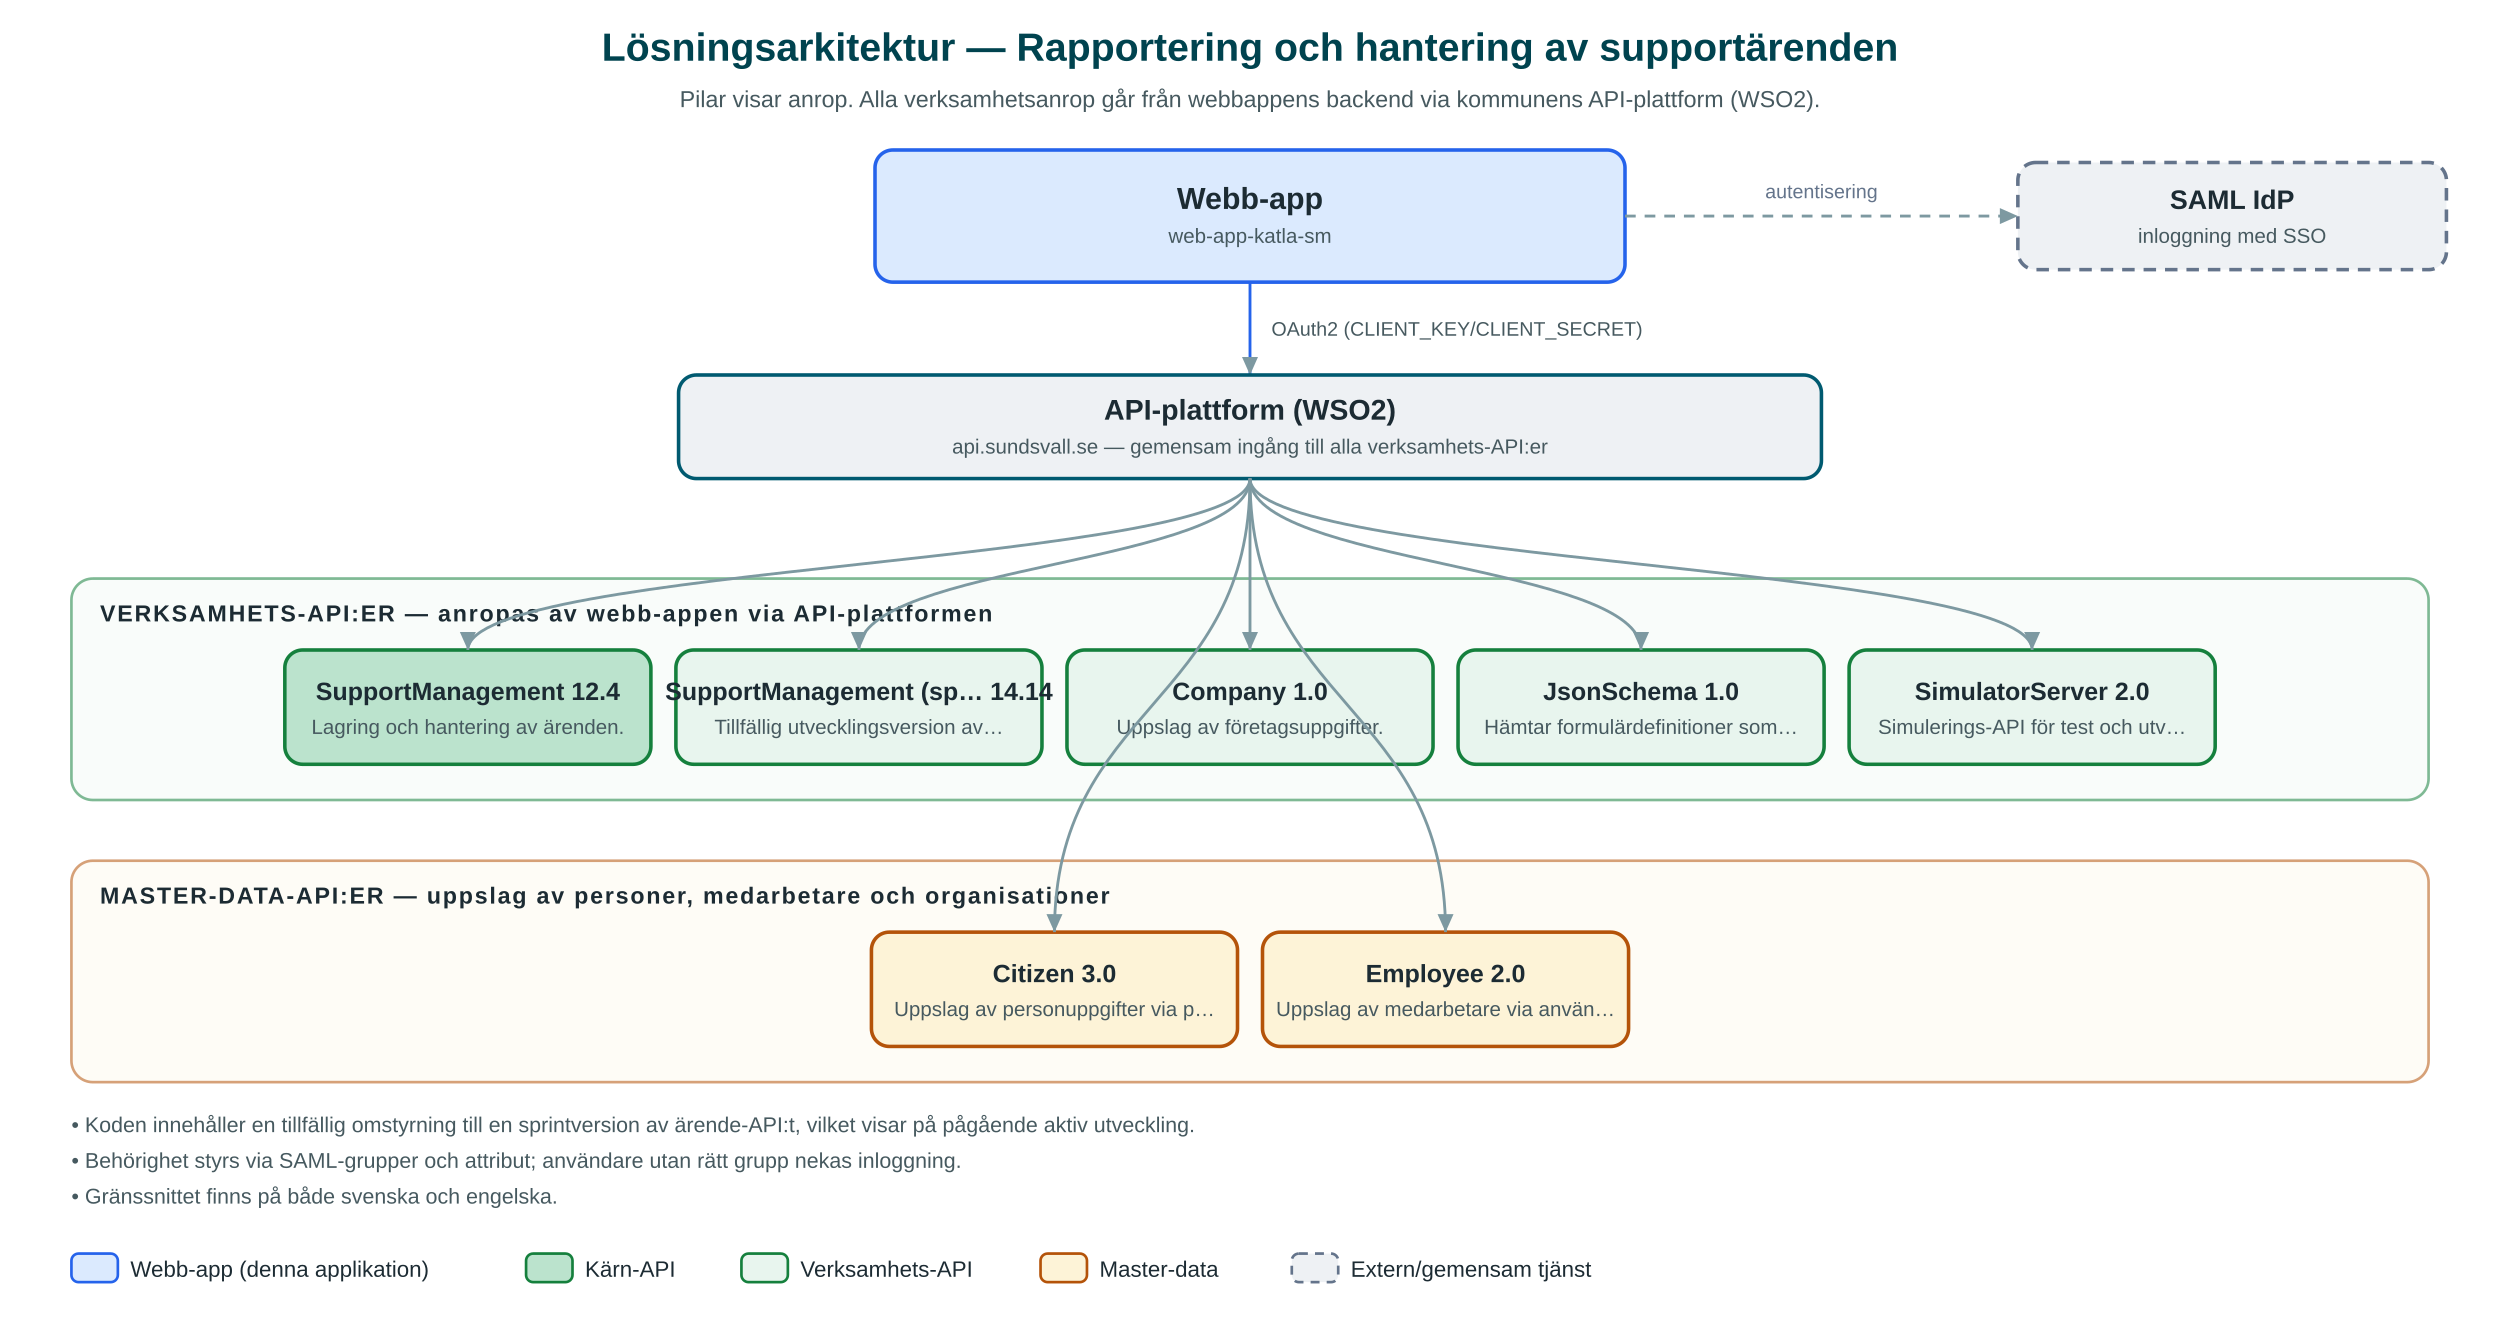
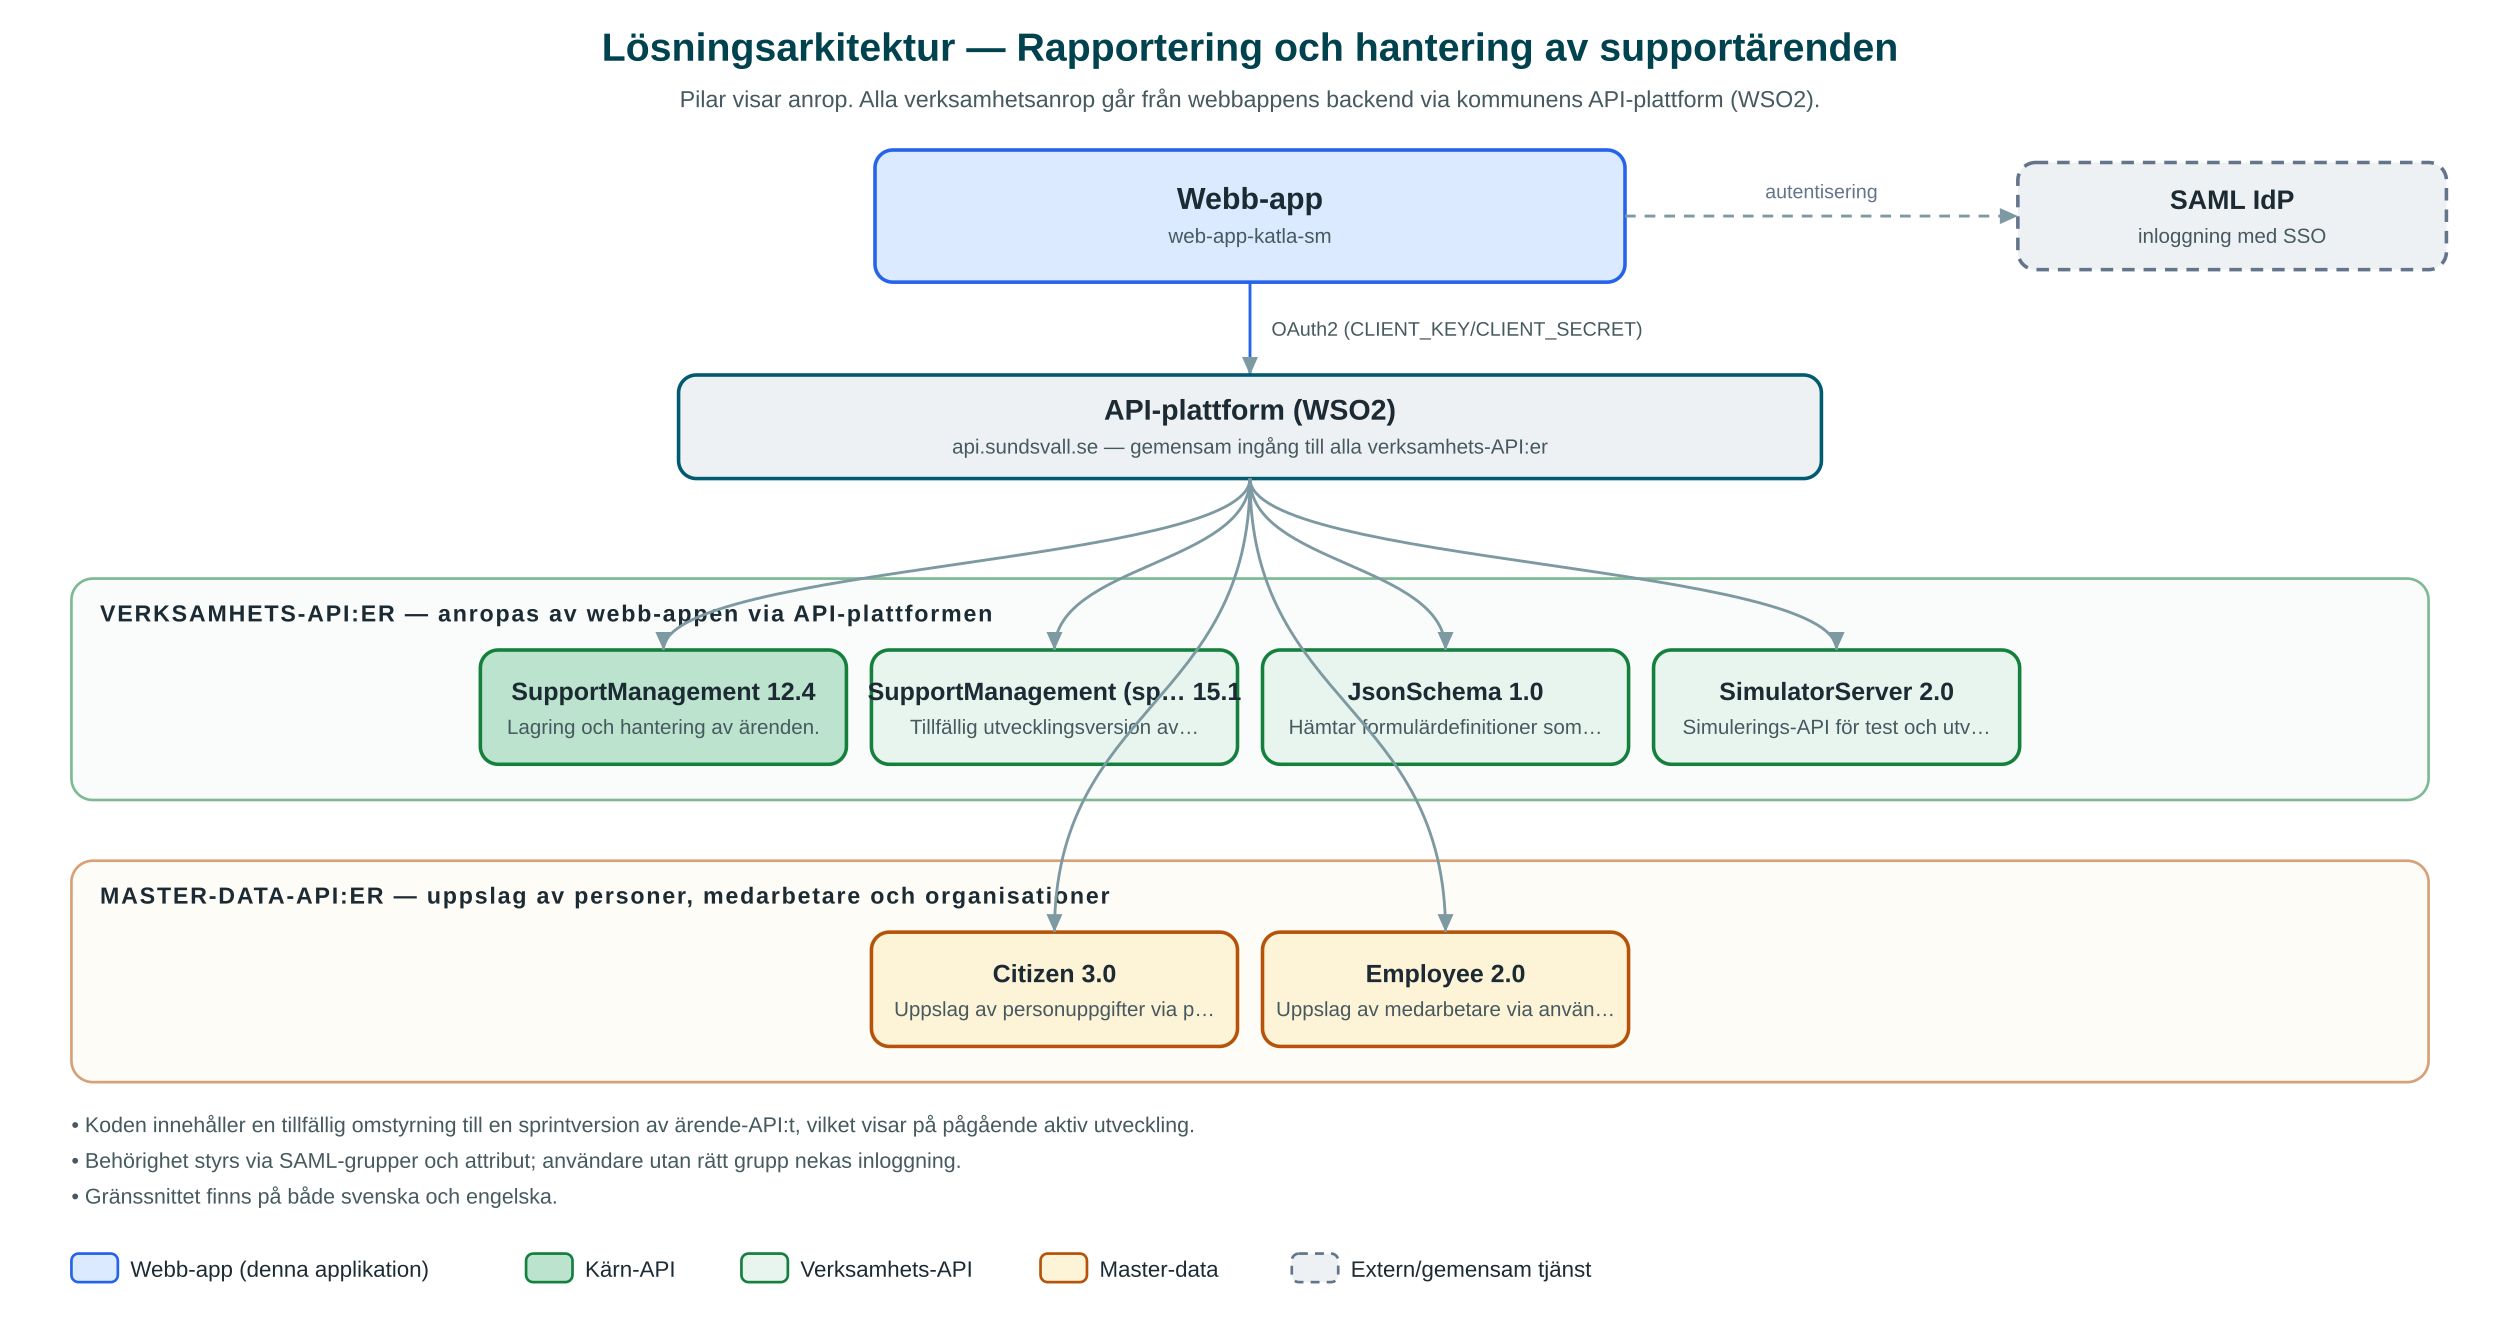
<svg xmlns="http://www.w3.org/2000/svg" viewBox="0 0 1400 742" font-family="Segoe UI, Helvetica Neue, Arial, sans-serif" role="img" aria-label="Arkitekturdiagram för Rapportering och hantering av supportärenden">
  <defs>
    <marker id="arr" viewBox="0 0 10 10" refX="9" refY="5" markerWidth="7" markerHeight="7" orient="auto-start-reverse">
      <path d="M 0 1 L 9 5 L 0 9 z" fill="#7d99a1" />
    </marker>
  </defs>
  <rect width="1400" height="742" fill="#ffffff" />
  <text x="700.0" y="34" text-anchor="middle" font-size="22" font-weight="bold" fill="#00434f">Lösningsarkitektur — Rapportering och hantering av supportärenden</text>
  <text x="700.0" y="60" text-anchor="middle" font-size="13" fill="#46595f">Pilar visar anrop. Alla verksamhetsanrop går från webbappens backend via kommunens API-plattform (WSO2).</text>
  <rect x="490.0" y="84" rx="10" width="420" height="74" fill="#dbeafe" stroke="#2563eb" stroke-width="2" />
  <text x="700.0" y="117.0" text-anchor="middle" font-size="17" font-weight="bold" fill="#1c2b33">Webb-app</text>
  <text x="700.0" y="136.0" text-anchor="middle" font-size="11.5" fill="#46595f">web-app-katla-sm</text>
  <rect x="1130" y="91" rx="10" width="240" height="60" fill="#eef1f4" stroke="#64748b" stroke-width="2" stroke-dasharray="7,5" />
  <text x="1250.0" y="117.0" text-anchor="middle" font-size="15" font-weight="bold" fill="#1c2b33">SAML IdP</text>
  <text x="1250.0" y="136.0" text-anchor="middle" font-size="11.5" fill="#46595f">inloggning med SSO</text>
  <path d="M 910.0 121.0 L 1130 121.0" fill="none" stroke="#7d99a1" stroke-width="1.6" stroke-dasharray="6,5" marker-end="url(#arr)" />
  <text x="1020.0" y="111.0" text-anchor="middle" font-size="11" fill="#64748b">autentisering</text>
  <path d="M 700.0 158 L 700.0 210" fill="none" stroke="#2563eb" stroke-width="1.6" marker-end="url(#arr)" />
  <text x="712.0" y="188" font-size="11" fill="#46595f">OAuth2 (CLIENT_KEY/CLIENT_SECRET)</text>
  <rect x="380.0" y="210" rx="10" width="640" height="58" fill="#eef1f4" stroke="#005a70" stroke-width="2" />
  <text x="700.0" y="235.0" text-anchor="middle" font-size="16" font-weight="bold" fill="#1c2b33">API-plattform (WSO2)</text>
  <text x="700.0" y="254.0" text-anchor="middle" font-size="11.5" fill="#46595f">api.sundsvall.se — gemensam ingång till alla verksamhets-API:er</text>
  <rect x="40" y="324" rx="12" width="1320" height="124" fill="#f4faf6" stroke="#15803d" stroke-width="1.5" opacity="0.55" />
  <text x="56" y="348" font-size="13" font-weight="bold" letter-spacing="1" fill="#1c2b33">VERKSAMHETS-API:ER — anropas av webb-appen via API-plattformen</text>
-   <rect x="159.5" y="364" rx="10" width="205" height="64" fill="#bbe3cd" stroke="#15803d" stroke-width="2" />
-   <text x="262.0" y="392.0" text-anchor="middle" font-size="14" font-weight="bold" fill="#1c2b33">SupportManagement 12.4</text>
-   <text x="262.0" y="411.0" text-anchor="middle" font-size="11.5" fill="#46595f">Lagring och hantering av ärenden.</text>
-   <path d="M 700.0 268 C 700.0 316.0, 262.0 316.0, 262.0 364" fill="none" stroke="#7d99a1" stroke-width="1.6" marker-end="url(#arr)" />
-   <rect x="378.5" y="364" rx="10" width="205" height="64" fill="#e8f5ee" stroke="#15803d" stroke-width="2" />
-   <text x="481.0" y="392.0" text-anchor="middle" font-size="14" font-weight="bold" fill="#1c2b33">SupportManagement (sp… 14.14</text>
-   <text x="481.0" y="411.0" text-anchor="middle" font-size="11.5" fill="#46595f">Tillfällig utvecklingsversion av…</text>
-   <path d="M 700.0 268 C 700.0 316.0, 481.0 316.0, 481.0 364" fill="none" stroke="#7d99a1" stroke-width="1.6" marker-end="url(#arr)" />
-   <rect x="597.5" y="364" rx="10" width="205" height="64" fill="#e8f5ee" stroke="#15803d" stroke-width="2" />
-   <text x="700.0" y="392.0" text-anchor="middle" font-size="14" font-weight="bold" fill="#1c2b33">Company 1.0</text>
-   <text x="700.0" y="411.0" text-anchor="middle" font-size="11.5" fill="#46595f">Uppslag av företagsuppgifter.</text>
-   <path d="M 700.0 268 C 700.0 316.0, 700.0 316.0, 700.0 364" fill="none" stroke="#7d99a1" stroke-width="1.6" marker-end="url(#arr)" />
-   <rect x="816.5" y="364" rx="10" width="205" height="64" fill="#e8f5ee" stroke="#15803d" stroke-width="2" />
-   <text x="919.0" y="392.0" text-anchor="middle" font-size="14" font-weight="bold" fill="#1c2b33">JsonSchema 1.0</text>
-   <text x="919.0" y="411.0" text-anchor="middle" font-size="11.5" fill="#46595f">Hämtar formulärdefinitioner som…</text>
-   <path d="M 700.0 268 C 700.0 316.0, 919.0 316.0, 919.0 364" fill="none" stroke="#7d99a1" stroke-width="1.6" marker-end="url(#arr)" />
-   <rect x="1035.5" y="364" rx="10" width="205" height="64" fill="#e8f5ee" stroke="#15803d" stroke-width="2" />
-   <text x="1138.0" y="392.0" text-anchor="middle" font-size="14" font-weight="bold" fill="#1c2b33">SimulatorServer 2.0</text>
-   <text x="1138.0" y="411.0" text-anchor="middle" font-size="11.5" fill="#46595f">Simulerings-API för test och utv…</text>
-   <path d="M 700.0 268 C 700.0 316.0, 1138.0 316.0, 1138.0 364" fill="none" stroke="#7d99a1" stroke-width="1.6" marker-end="url(#arr)" />
+   <rect x="269.0" y="364" rx="10" width="205" height="64" fill="#bbe3cd" stroke="#15803d" stroke-width="2" />
+   <text x="371.5" y="392.0" text-anchor="middle" font-size="14" font-weight="bold" fill="#1c2b33">SupportManagement 12.4</text>
+   <text x="371.5" y="411.0" text-anchor="middle" font-size="11.5" fill="#46595f">Lagring och hantering av ärenden.</text>
+   <path d="M 700.0 268 C 700.0 316.0, 371.5 316.0, 371.5 364" fill="none" stroke="#7d99a1" stroke-width="1.6" marker-end="url(#arr)" />
+   <rect x="488.0" y="364" rx="10" width="205" height="64" fill="#e8f5ee" stroke="#15803d" stroke-width="2" />
+   <text x="590.5" y="392.0" text-anchor="middle" font-size="14" font-weight="bold" fill="#1c2b33">SupportManagement (sp… 15.1</text>
+   <text x="590.5" y="411.0" text-anchor="middle" font-size="11.5" fill="#46595f">Tillfällig utvecklingsversion av…</text>
+   <path d="M 700.0 268 C 700.0 316.0, 590.5 316.0, 590.5 364" fill="none" stroke="#7d99a1" stroke-width="1.6" marker-end="url(#arr)" />
+   <rect x="707.0" y="364" rx="10" width="205" height="64" fill="#e8f5ee" stroke="#15803d" stroke-width="2" />
+   <text x="809.5" y="392.0" text-anchor="middle" font-size="14" font-weight="bold" fill="#1c2b33">JsonSchema 1.0</text>
+   <text x="809.5" y="411.0" text-anchor="middle" font-size="11.5" fill="#46595f">Hämtar formulärdefinitioner som…</text>
+   <path d="M 700.0 268 C 700.0 316.0, 809.5 316.0, 809.5 364" fill="none" stroke="#7d99a1" stroke-width="1.6" marker-end="url(#arr)" />
+   <rect x="926.0" y="364" rx="10" width="205" height="64" fill="#e8f5ee" stroke="#15803d" stroke-width="2" />
+   <text x="1028.5" y="392.0" text-anchor="middle" font-size="14" font-weight="bold" fill="#1c2b33">SimulatorServer 2.0</text>
+   <text x="1028.5" y="411.0" text-anchor="middle" font-size="11.5" fill="#46595f">Simulerings-API för test och utv…</text>
+   <path d="M 700.0 268 C 700.0 316.0, 1028.5 316.0, 1028.5 364" fill="none" stroke="#7d99a1" stroke-width="1.6" marker-end="url(#arr)" />
  <rect x="40" y="482" rx="12" width="1320" height="124" fill="#fdf9ef" stroke="#b45309" stroke-width="1.5" opacity="0.55" />
  <text x="56" y="506" font-size="13" font-weight="bold" letter-spacing="1" fill="#1c2b33">MASTER-DATA-API:ER — uppslag av personer, medarbetare och organisationer</text>
  <rect x="488.0" y="522" rx="10" width="205" height="64" fill="#fdf3d7" stroke="#b45309" stroke-width="2" />
  <text x="590.5" y="550.0" text-anchor="middle" font-size="14" font-weight="bold" fill="#1c2b33">Citizen 3.0</text>
  <text x="590.5" y="569.0" text-anchor="middle" font-size="11.5" fill="#46595f">Uppslag av personuppgifter via p…</text>
  <path d="M 700.0 268 C 700.0 395.0, 590.5 395.0, 590.5 522" fill="none" stroke="#7d99a1" stroke-width="1.6" marker-end="url(#arr)" />
  <rect x="707.0" y="522" rx="10" width="205" height="64" fill="#fdf3d7" stroke="#b45309" stroke-width="2" />
  <text x="809.5" y="550.0" text-anchor="middle" font-size="14" font-weight="bold" fill="#1c2b33">Employee 2.0</text>
  <text x="809.5" y="569.0" text-anchor="middle" font-size="11.5" fill="#46595f">Uppslag av medarbetare via använ…</text>
  <path d="M 700.0 268 C 700.0 395.0, 809.5 395.0, 809.5 522" fill="none" stroke="#7d99a1" stroke-width="1.6" marker-end="url(#arr)" />
  <text x="40" y="634" font-size="12" fill="#46595f">• Koden innehåller en tillfällig omstyrning till en sprintversion av ärende-API:t, vilket visar på pågående aktiv utveckling.</text>
  <text x="40" y="654" font-size="12" fill="#46595f">• Behörighet styrs via SAML-grupper och attribut; användare utan rätt grupp nekas inloggning.</text>
  <text x="40" y="674" font-size="12" fill="#46595f">• Gränssnittet finns på både svenska och engelska.</text>
  <rect x="40" y="702" width="26" height="16" rx="4" fill="#dbeafe" stroke="#2563eb" stroke-width="1.5" />
  <text x="73" y="715" font-size="12.5" fill="#1c2b33">Webb-app (denna applikation)</text>
  <rect x="294.6" y="702" width="26" height="16" rx="4" fill="#bbe3cd" stroke="#15803d" stroke-width="1.5" />
  <text x="327.6" y="715" font-size="12.5" fill="#1c2b33">Kärn-API</text>
  <rect x="415.2" y="702" width="26" height="16" rx="4" fill="#e8f5ee" stroke="#15803d" stroke-width="1.5" />
  <text x="448.2" y="715" font-size="12.5" fill="#1c2b33">Verksamhets-API</text>
  <rect x="582.7" y="702" width="26" height="16" rx="4" fill="#fdf3d7" stroke="#b45309" stroke-width="1.5" />
  <text x="615.7" y="715" font-size="12.5" fill="#1c2b33">Master-data</text>
  <rect x="723.4" y="702" width="26" height="16" rx="4" fill="#eef1f4" stroke="#64748b" stroke-width="1.5" stroke-dasharray="5,4" />
  <text x="756.4" y="715" font-size="12.5" fill="#1c2b33">Extern/gemensam tjänst</text>
</svg>
